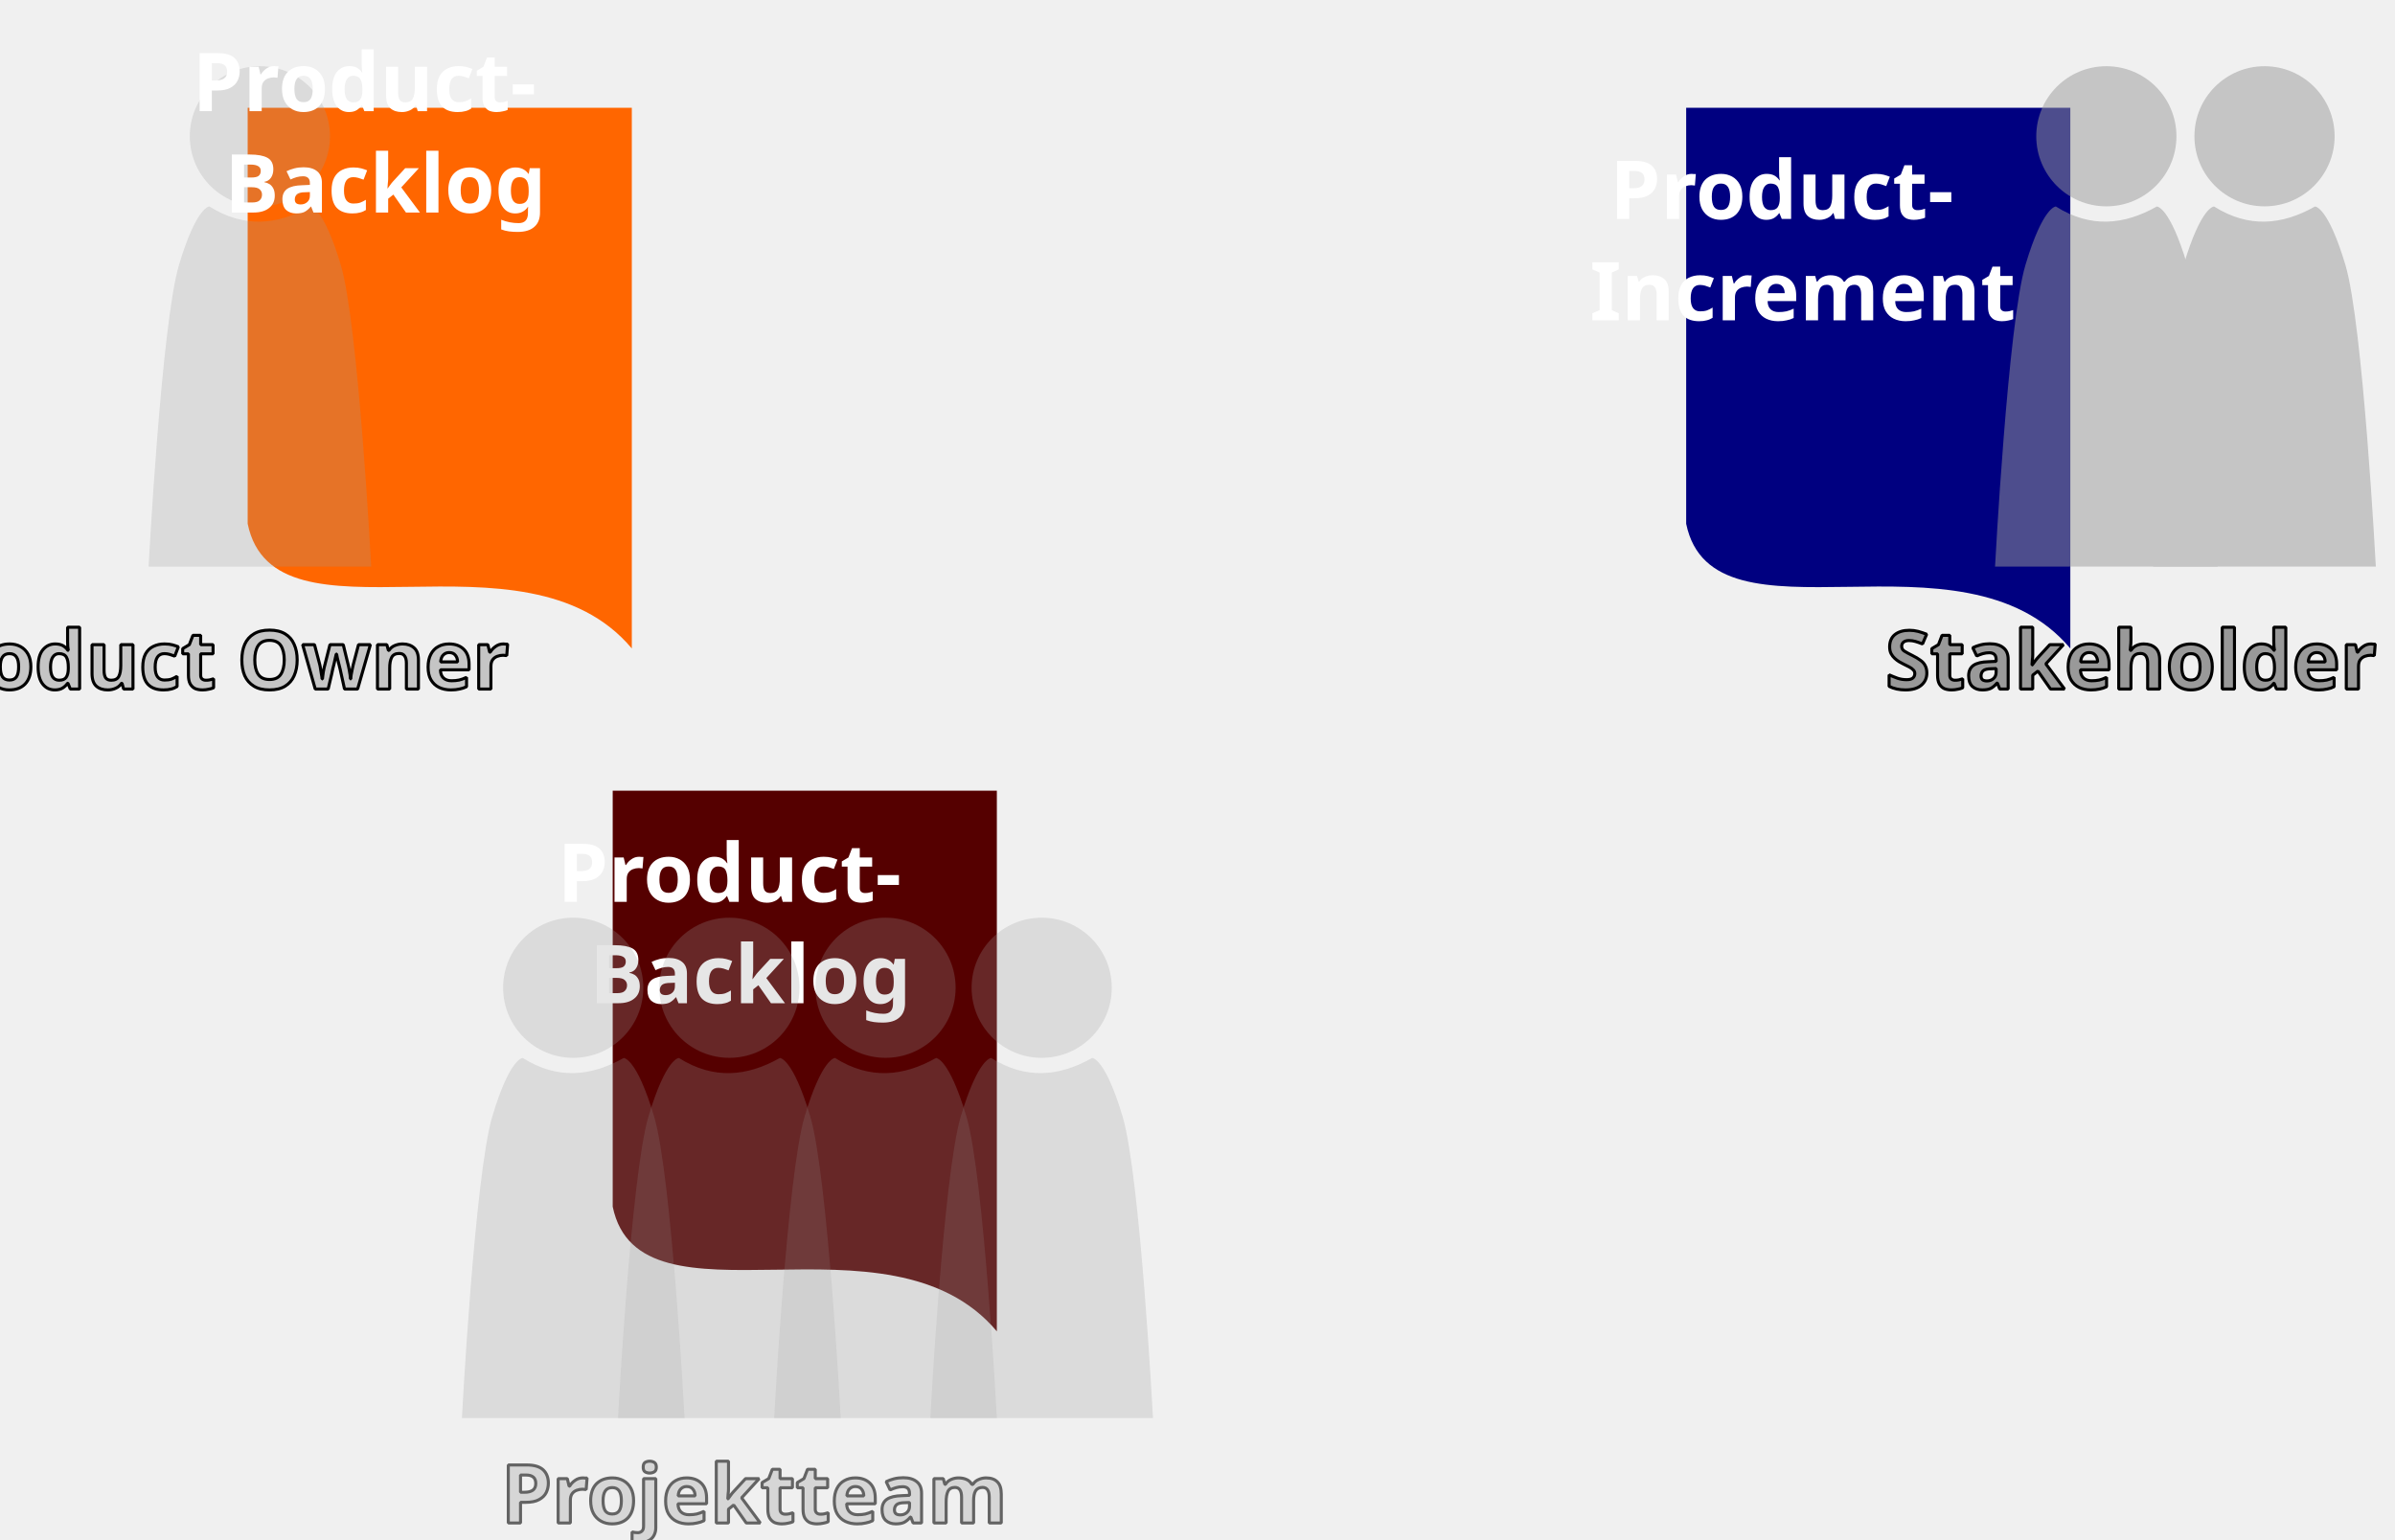
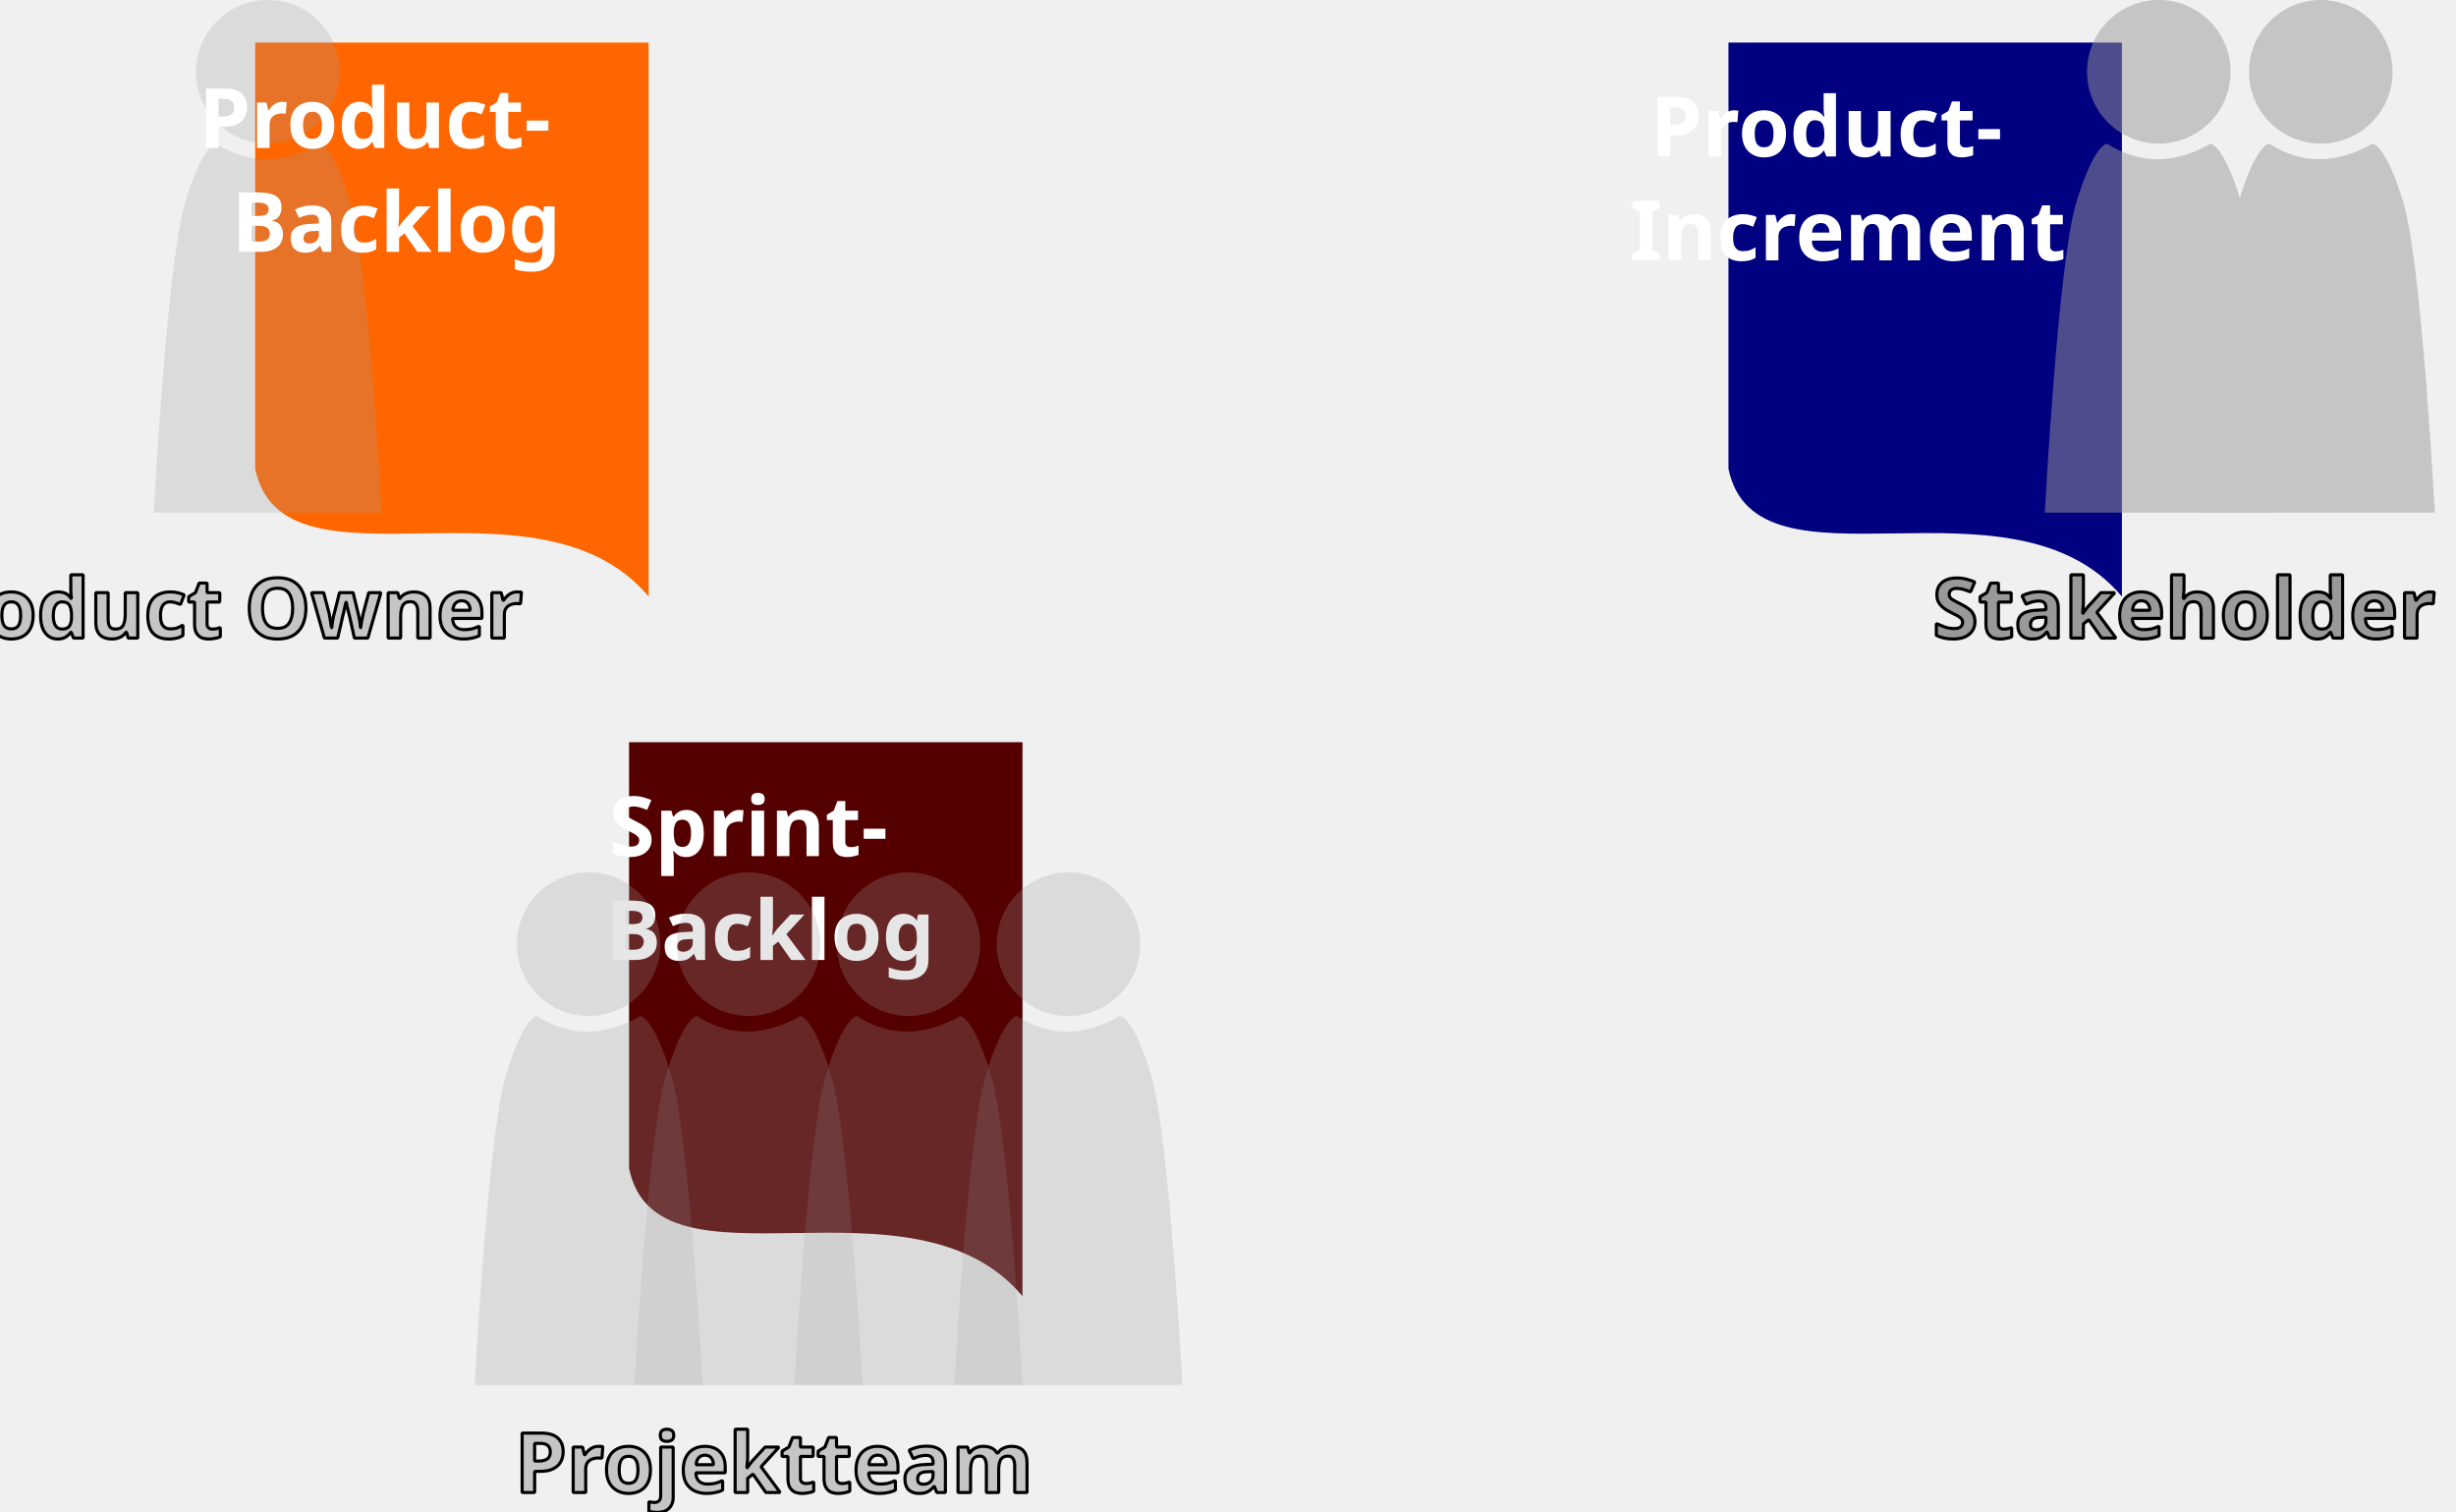
- <svg xmlns="http://www.w3.org/2000/svg" width="208.315mm" height="133.96mm" viewBox="0 0 208.315 133.96" version="1.1" id="svg1">
+ <svg xmlns="http://www.w3.org/2000/svg" width="208.58mm" height="128.332mm" viewBox="0 0 208.58 128.332" version="1.1" id="svg1">
  <defs id="defs1" />
-   <g id="layer1" transform="translate(-37.22996,-82.49284)">
+   <g id="layer1" transform="translate(-37.09767,-88.25319)">
    <g id="g29" transform="translate(-26.22249,-59.41477)">
      <path id="path26" style="fill:#000080;fill-opacity:1;stroke-width:1.323;stroke-linecap:round;stroke-linejoin:bevel" d="m 210.114,151.285 h 33.413 v 0 47.041 0 c -9.379,-11.168 -31.068,0.492 -33.413,-10.848 z" />
      <text xml:space="preserve" style="font-weight:600;font-size:7.056px;font-family:'Source Sans Pro';-inkscape-font-specification:'Source Sans Pro Semi-Bold';text-align:center;text-anchor:middle;fill:#ffffff;fill-opacity:1;stroke:none;stroke-width:1.323;stroke-linecap:round;stroke-linejoin:bevel;stroke-dasharray:none;stroke-opacity:1" x="226.676" y="160.957" id="text28">
        <tspan id="tspan27" style="fill:#ffffff;fill-opacity:1;stroke-width:1.323" x="226.676" y="160.957">Product-</tspan>
        <tspan style="fill:#ffffff;fill-opacity:1;stroke-width:1.323" x="226.676" y="169.776" id="tspan28">Increment</tspan>
      </text>
    </g>
    <path id="rect22" style="fill:#ff6600;stroke-width:1.323;stroke-linecap:round;stroke-linejoin:bevel" d="m 58.772,91.87 h 33.413 v 0 47.041 0 c -9.379,-11.168 -31.068,0.492 -33.413,-10.848 z" />
    <g id="g1" style="opacity:0.5;fill:#999999;fill-opacity:0.502;stroke:none" transform="translate(-5.291667)">
      <path id="rect1" style="fill:#999999;fill-opacity:0.502;stroke:none;stroke-width:0.265;stroke-linecap:round;stroke-linejoin:bevel" d="m 60.738,100.461 c 3.008,1.889 5.916,1.619 8.778,0 0,0 1.114,-0.047 2.646,5.081 1.532,5.128 2.646,26.247 2.646,26.247 v 0 H 55.447 v 0 c 0,0 1.114,-21.12 2.646,-26.247 1.532,-5.128 2.646,-5.081 2.646,-5.081 z" />
      <circle style="fill:#999999;fill-opacity:0.502;stroke:none;stroke-width:0.265;stroke-linecap:round;stroke-linejoin:bevel;stroke-dasharray:none" id="path1" cx="65.128" cy="94.35" r="6.096" />
    </g>
-     <text xml:space="preserve" style="font-weight:600;font-size:7.056px;font-family:'Source Sans Pro';-inkscape-font-specification:'Source Sans Pro Semi-Bold';text-align:center;text-anchor:middle;opacity:0.588;fill:#999999;fill-opacity:0.502;stroke:#000000;stroke-width:0.265;stroke-linecap:round;stroke-linejoin:bevel;stroke-dasharray:none" x="107.405" y="215" id="text7">
+     <text xml:space="preserve" style="font-weight:600;font-size:7.056px;font-family:'Source Sans Pro';-inkscape-font-specification:'Source Sans Pro Semi-Bold';text-align:center;text-anchor:middle;opacity:1;fill:#999999;fill-opacity:0.502;stroke:#000000;stroke-width:0.265;stroke-linecap:round;stroke-linejoin:bevel;stroke-dasharray:none" x="107.405" y="215" id="text7">
      <tspan id="tspan7" style="fill:#999999;fill-opacity:0.502;stroke:#000000;stroke-width:0.265" x="107.405" y="215">Projektteam</tspan>
    </text>
    <text xml:space="preserve" style="font-weight:600;font-size:7.056px;font-family:'Source Sans Pro';-inkscape-font-specification:'Source Sans Pro Semi-Bold';text-align:center;text-anchor:middle;fill:#999999;fill-opacity:0.502;stroke:#000000;stroke-width:0.265;stroke-linecap:round;stroke-linejoin:bevel;stroke-dasharray:none" x="59.536" y="142.443" id="text8">
      <tspan id="tspan8" style="fill:#999999;fill-opacity:0.502;stroke:#000000;stroke-width:0.265" x="59.536" y="142.443">Product Owner</tspan>
    </text>
-     <text xml:space="preserve" style="font-weight:600;font-size:7.056px;font-family:'Source Sans Pro';-inkscape-font-specification:'Source Sans Pro Semi-Bold';text-align:center;text-anchor:middle;fill:#ffffff;fill-opacity:1;stroke:none;stroke-width:1.323;stroke-linecap:round;stroke-linejoin:bevel;stroke-dasharray:none;stroke-opacity:1" x="75.334" y="92.165" id="text23">
-       <tspan id="tspan23" style="fill:#ffffff;stroke-width:1.323" x="75.334" y="92.165">Product-</tspan>
-       <tspan style="fill:#ffffff;stroke-width:1.323" x="75.334" y="100.984" id="tspan24">Backlog</tspan>
+     <text xml:space="preserve" style="font-weight:600;font-size:7.056px;font-family:'Source Sans Pro';-inkscape-font-specification:'Source Sans Pro Semi-Bold';text-align:center;text-anchor:middle;fill:#ffffff;fill-opacity:1;stroke:none;stroke-width:1.323;stroke-linecap:round;stroke-linejoin:bevel;stroke-dasharray:none;stroke-opacity:1" x="75.334" y="100.819" id="text23">
+       <tspan id="tspan23" style="fill:#ffffff;stroke-width:1.323" x="75.334" y="100.819">Product-</tspan>
+       <tspan style="fill:#ffffff;stroke-width:1.323" x="75.334" y="109.638" id="tspan24">Backlog</tspan>
    </text>
    <path id="path24" style="fill:#550000;fill-opacity:1;stroke-width:1.323;stroke-linecap:round;stroke-linejoin:bevel" d="m 90.522,151.285 h 33.413 v 0 47.041 0 C 114.556,187.158 92.867,198.817 90.522,187.478 Z" />
    <text xml:space="preserve" style="font-weight:600;font-size:7.056px;font-family:'Source Sans Pro';-inkscape-font-specification:'Source Sans Pro Semi-Bold';text-align:center;text-anchor:middle;fill:#ffffff;fill-opacity:1;stroke:none;stroke-width:1.323;stroke-linecap:round;stroke-linejoin:bevel;stroke-dasharray:none;stroke-opacity:1" x="107.084" y="160.957" id="text26">
-       <tspan id="tspan25" style="fill:#ffffff;stroke-width:1.323" x="107.084" y="160.957">Product-</tspan>
+       <tspan id="tspan25" style="fill:#ffffff;stroke-width:1.323" x="107.084" y="160.957">Sprint-</tspan>
      <tspan style="fill:#ffffff;stroke-width:1.323" x="107.084" y="169.776" id="tspan26">Backlog</tspan>
    </text>
    <g id="g17" transform="translate(0.529175)" style="opacity:0.5;fill:#999999;fill-opacity:0.502">
      <g id="g3" style="fill:#999999;fill-opacity:0.502;stroke:none" transform="translate(21.43125,74.08334)">
        <path id="path3" style="fill:#999999;fill-opacity:0.502;stroke:none;stroke-width:0.265;stroke-linecap:round;stroke-linejoin:bevel" d="m 60.738,100.461 c 3.008,1.889 5.916,1.619 8.778,0 0,0 1.114,-0.047 2.646,5.081 1.532,5.128 2.646,26.247 2.646,26.247 v 0 H 55.447 v 0 c 0,0 1.114,-21.12 2.646,-26.247 1.532,-5.128 2.646,-5.081 2.646,-5.081 z" />
        <circle style="fill:#999999;fill-opacity:0.502;stroke:none;stroke-width:0.265;stroke-linecap:round;stroke-linejoin:bevel;stroke-dasharray:none" id="circle3" cx="65.128" cy="94.35" r="6.096" />
      </g>
      <g id="g4" style="fill:#999999;fill-opacity:0.502;stroke:none" transform="translate(35.0132,74.08334)">
        <path id="path4" style="fill:#999999;fill-opacity:0.502;stroke:none;stroke-width:0.265;stroke-linecap:round;stroke-linejoin:bevel" d="m 60.738,100.461 c 3.008,1.889 5.916,1.619 8.778,0 0,0 1.114,-0.047 2.646,5.081 1.532,5.128 2.646,26.247 2.646,26.247 v 0 H 55.447 v 0 c 0,0 1.114,-21.12 2.646,-26.247 1.532,-5.128 2.646,-5.081 2.646,-5.081 z" />
        <circle style="fill:#999999;fill-opacity:0.502;stroke:none;stroke-width:0.265;stroke-linecap:round;stroke-linejoin:bevel;stroke-dasharray:none" id="circle4" cx="65.128" cy="94.35" r="6.096" />
      </g>
      <g id="g15" style="fill:#999999;fill-opacity:0.502;stroke:none" transform="translate(48.59514,74.08334)">
        <path id="path15" style="fill:#999999;fill-opacity:0.502;stroke:none;stroke-width:0.265;stroke-linecap:round;stroke-linejoin:bevel" d="m 60.738,100.461 c 3.008,1.889 5.916,1.619 8.778,0 0,0 1.114,-0.047 2.646,5.081 1.532,5.128 2.646,26.247 2.646,26.247 v 0 H 55.447 v 0 c 0,0 1.114,-21.12 2.646,-26.247 1.532,-5.128 2.646,-5.081 2.646,-5.081 z" />
        <circle style="fill:#999999;fill-opacity:0.502;stroke:none;stroke-width:0.265;stroke-linecap:round;stroke-linejoin:bevel;stroke-dasharray:none" id="circle15" cx="65.128" cy="94.35" r="6.096" />
      </g>
      <g id="g16" style="fill:#999999;fill-opacity:0.502;stroke:none" transform="translate(62.17709,74.08334)">
        <path id="path16" style="fill:#999999;fill-opacity:0.502;stroke:none;stroke-width:0.265;stroke-linecap:round;stroke-linejoin:bevel" d="m 60.738,100.461 c 3.008,1.889 5.916,1.619 8.778,0 0,0 1.114,-0.047 2.646,5.081 1.532,5.128 2.646,26.247 2.646,26.247 v 0 H 55.447 v 0 c 0,0 1.114,-21.12 2.646,-26.247 1.532,-5.128 2.646,-5.081 2.646,-5.081 z" />
        <circle style="fill:#999999;fill-opacity:0.502;stroke:none;stroke-width:0.265;stroke-linecap:round;stroke-linejoin:bevel;stroke-dasharray:none" id="circle16" cx="65.128" cy="94.35" r="6.096" />
      </g>
    </g>
    <g id="g14" transform="translate(105.8333,-74.08334)" style="opacity:0.5;fill:#999999;stroke:none">
      <g id="g5" style="fill:#999999;stroke:none" transform="translate(49.47709,74.08334)">
        <path id="path5" style="fill:#999999;stroke:none;stroke-width:0.265;stroke-linecap:round;stroke-linejoin:bevel" d="m 60.738,100.461 c 3.008,1.889 5.916,1.619 8.778,0 0,0 1.114,-0.047 2.646,5.081 1.532,5.128 2.646,26.247 2.646,26.247 v 0 H 55.447 v 0 c 0,0 1.114,-21.12 2.646,-26.247 1.532,-5.128 2.646,-5.081 2.646,-5.081 z" />
        <circle style="fill:#999999;stroke:none;stroke-width:0.265;stroke-linecap:round;stroke-linejoin:bevel;stroke-dasharray:none" id="circle5" cx="65.128" cy="94.35" r="6.096" />
      </g>
      <g id="g6" style="fill:#999999;stroke:none" transform="translate(63.23542,74.08334)">
        <path id="path6" style="fill:#999999;stroke:none;stroke-width:0.265;stroke-linecap:round;stroke-linejoin:bevel" d="m 60.738,100.461 c 3.008,1.889 5.916,1.619 8.778,0 0,0 1.114,-0.047 2.646,5.081 1.532,5.128 2.646,26.247 2.646,26.247 v 0 H 55.447 v 0 c 0,0 1.114,-21.12 2.646,-26.247 1.532,-5.128 2.646,-5.081 2.646,-5.081 z" />
        <circle style="fill:#999999;stroke:none;stroke-width:0.265;stroke-linecap:round;stroke-linejoin:bevel;stroke-dasharray:none" id="circle6" cx="65.128" cy="94.35" r="6.096" />
      </g>
    </g>
-     <g id="g2" style="opacity:0.5;fill:#444444;fill-opacity:0.502;stroke:none" transform="translate(116.4167)" />
    <text xml:space="preserve" style="font-weight:600;font-size:7.056px;font-family:'Source Sans Pro';-inkscape-font-specification:'Source Sans Pro Semi-Bold';text-align:center;text-anchor:middle;fill:#999999;fill-opacity:1;stroke:#000000;stroke-width:0.265;stroke-linecap:round;stroke-linejoin:bevel;stroke-dasharray:none;stroke-opacity:1" x="227.176" y="142.443" id="text14">
-       <tspan id="tspan14" style="stroke-width:0.265;stroke:#000000;stroke-dasharray:none" x="227.176" y="142.443">Stakeholder</tspan>
+       <tspan id="tspan14" style="stroke:#000000;stroke-width:0.265;stroke-dasharray:none" x="227.176" y="142.443">Stakeholder</tspan>
    </text>
  </g>
</svg>
